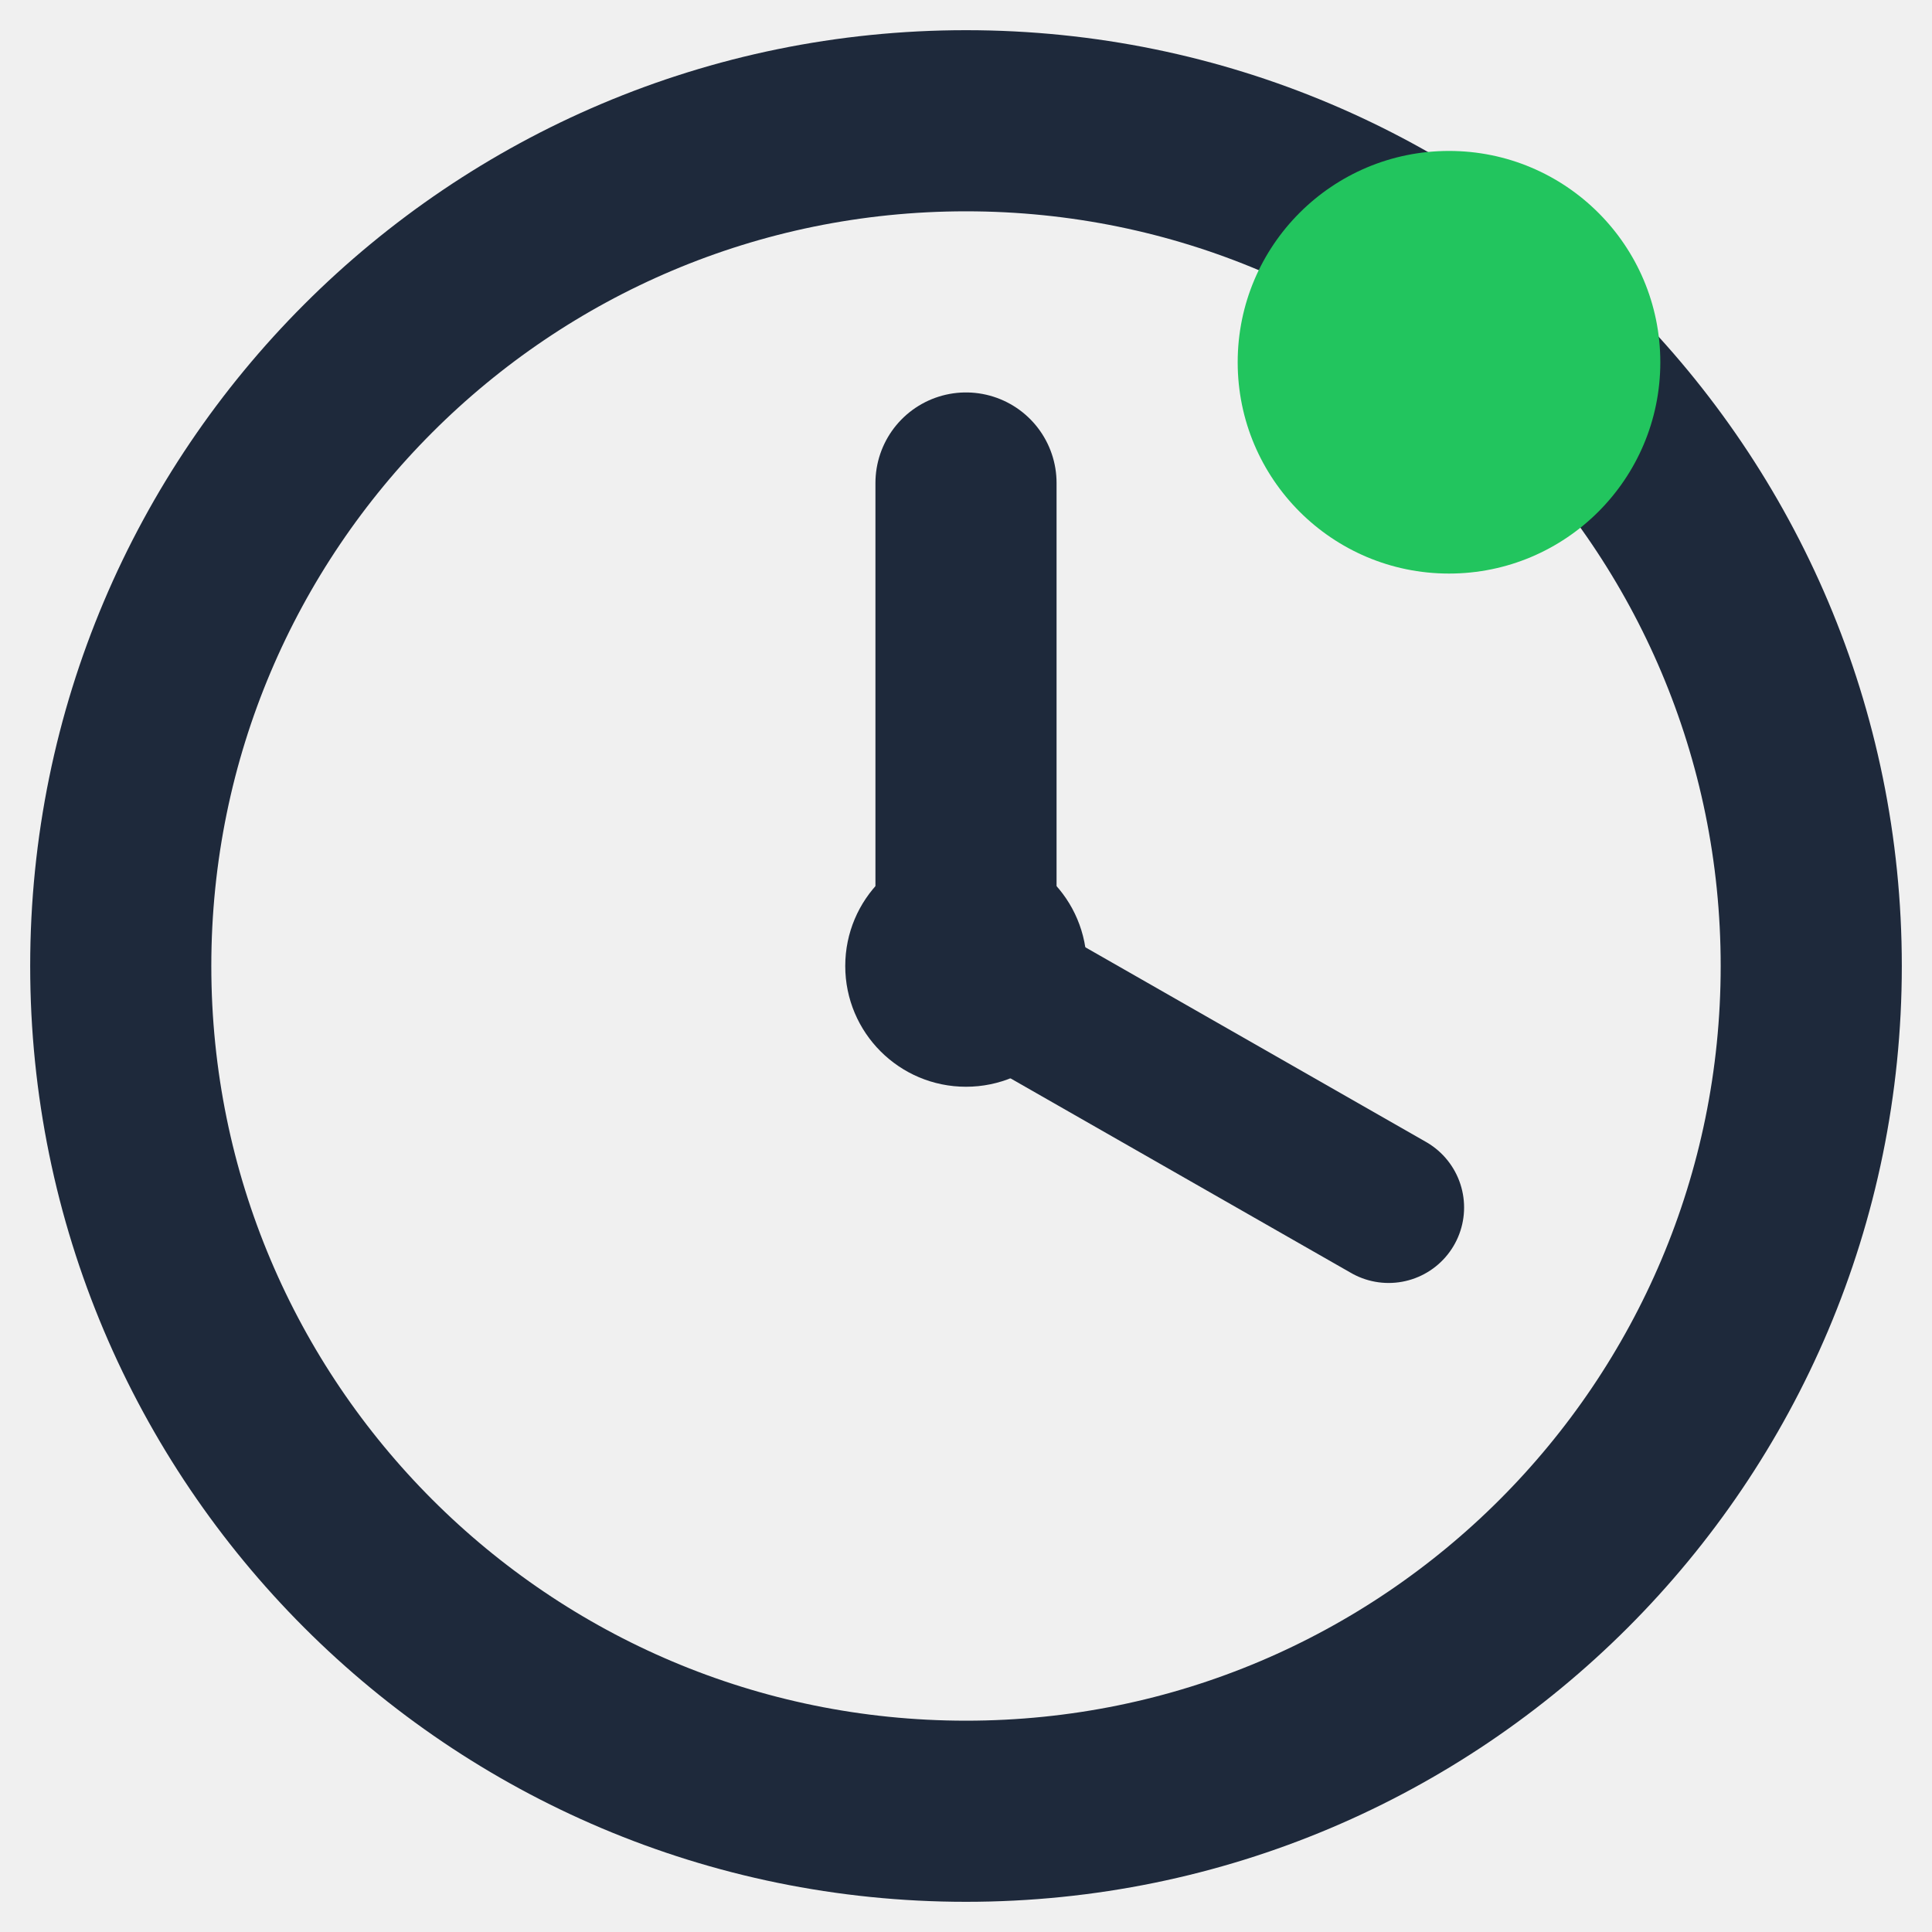
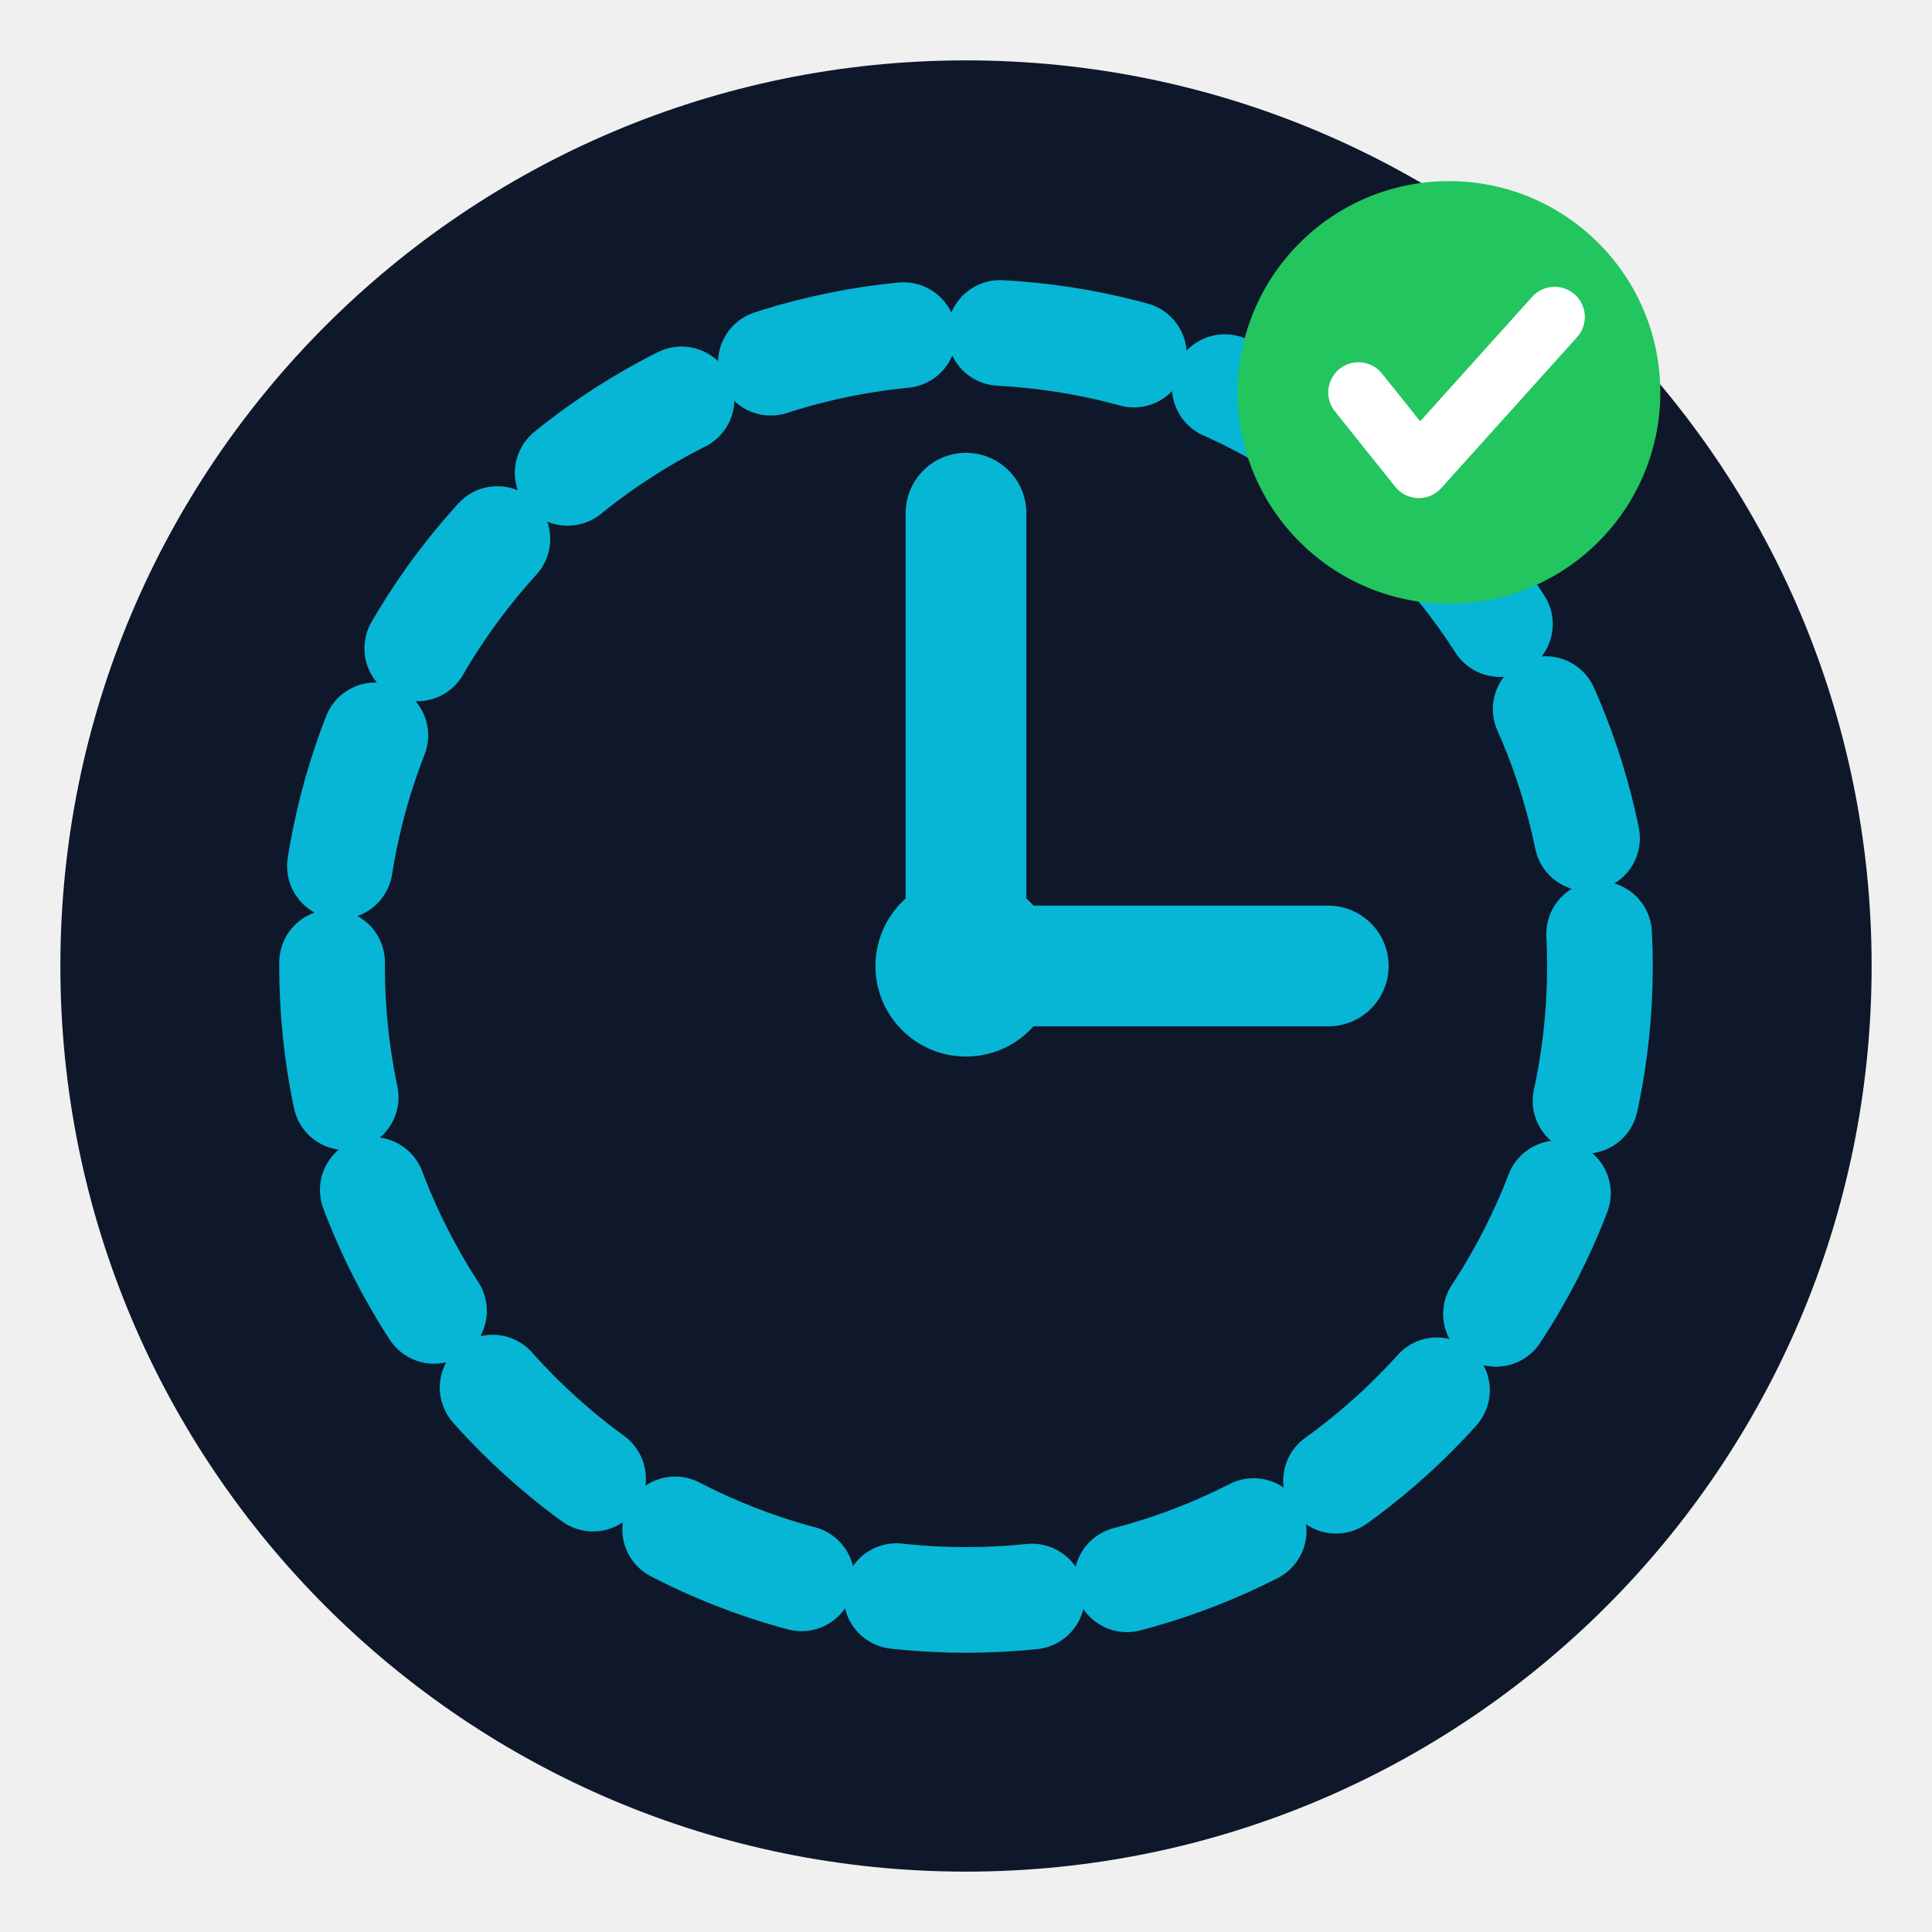
<svg xmlns="http://www.w3.org/2000/svg" viewBox="0 0 64 64">
-   <circle cx="32" cy="32" r="28" fill="none" stroke="#1e293b" stroke-width="6" />
-   <line x1="32" y1="32" x2="32" y2="16" stroke="#1e293b" stroke-width="6" stroke-linecap="round" />
-   <line x1="32" y1="32" x2="46" y2="40" stroke="#1e293b" stroke-width="5" stroke-linecap="round" />
-   <circle cx="32" cy="32" r="4" fill="#1e293b" />
-   <circle cx="48" cy="12" r="7" fill="#22c55e" />
+   <circle cx="32" cy="32" r="30" fill="#0f172a" />
+   <circle cx="32" cy="32" r="21" fill="none" stroke="#06b6d4" stroke-width="3.5" stroke-dasharray="4.5 3.2" stroke-linecap="round" />
+   <circle cx="32" cy="32" r="3" fill="#06b6d4" />
+   <line x1="32" y1="32" x2="32" y2="17" stroke="#06b6d4" stroke-width="4" stroke-linecap="round" />
+   <line x1="32" y1="32" x2="44" y2="32" stroke="#06b6d4" stroke-width="4" stroke-linecap="round" />
+   <circle cx="48" cy="13" r="7" fill="#22c55e" />
+   <polyline points="45,13 47,15.5 51.5,10.5" fill="none" stroke="white" stroke-width="2" stroke-linecap="round" stroke-linejoin="round" />
</svg>
